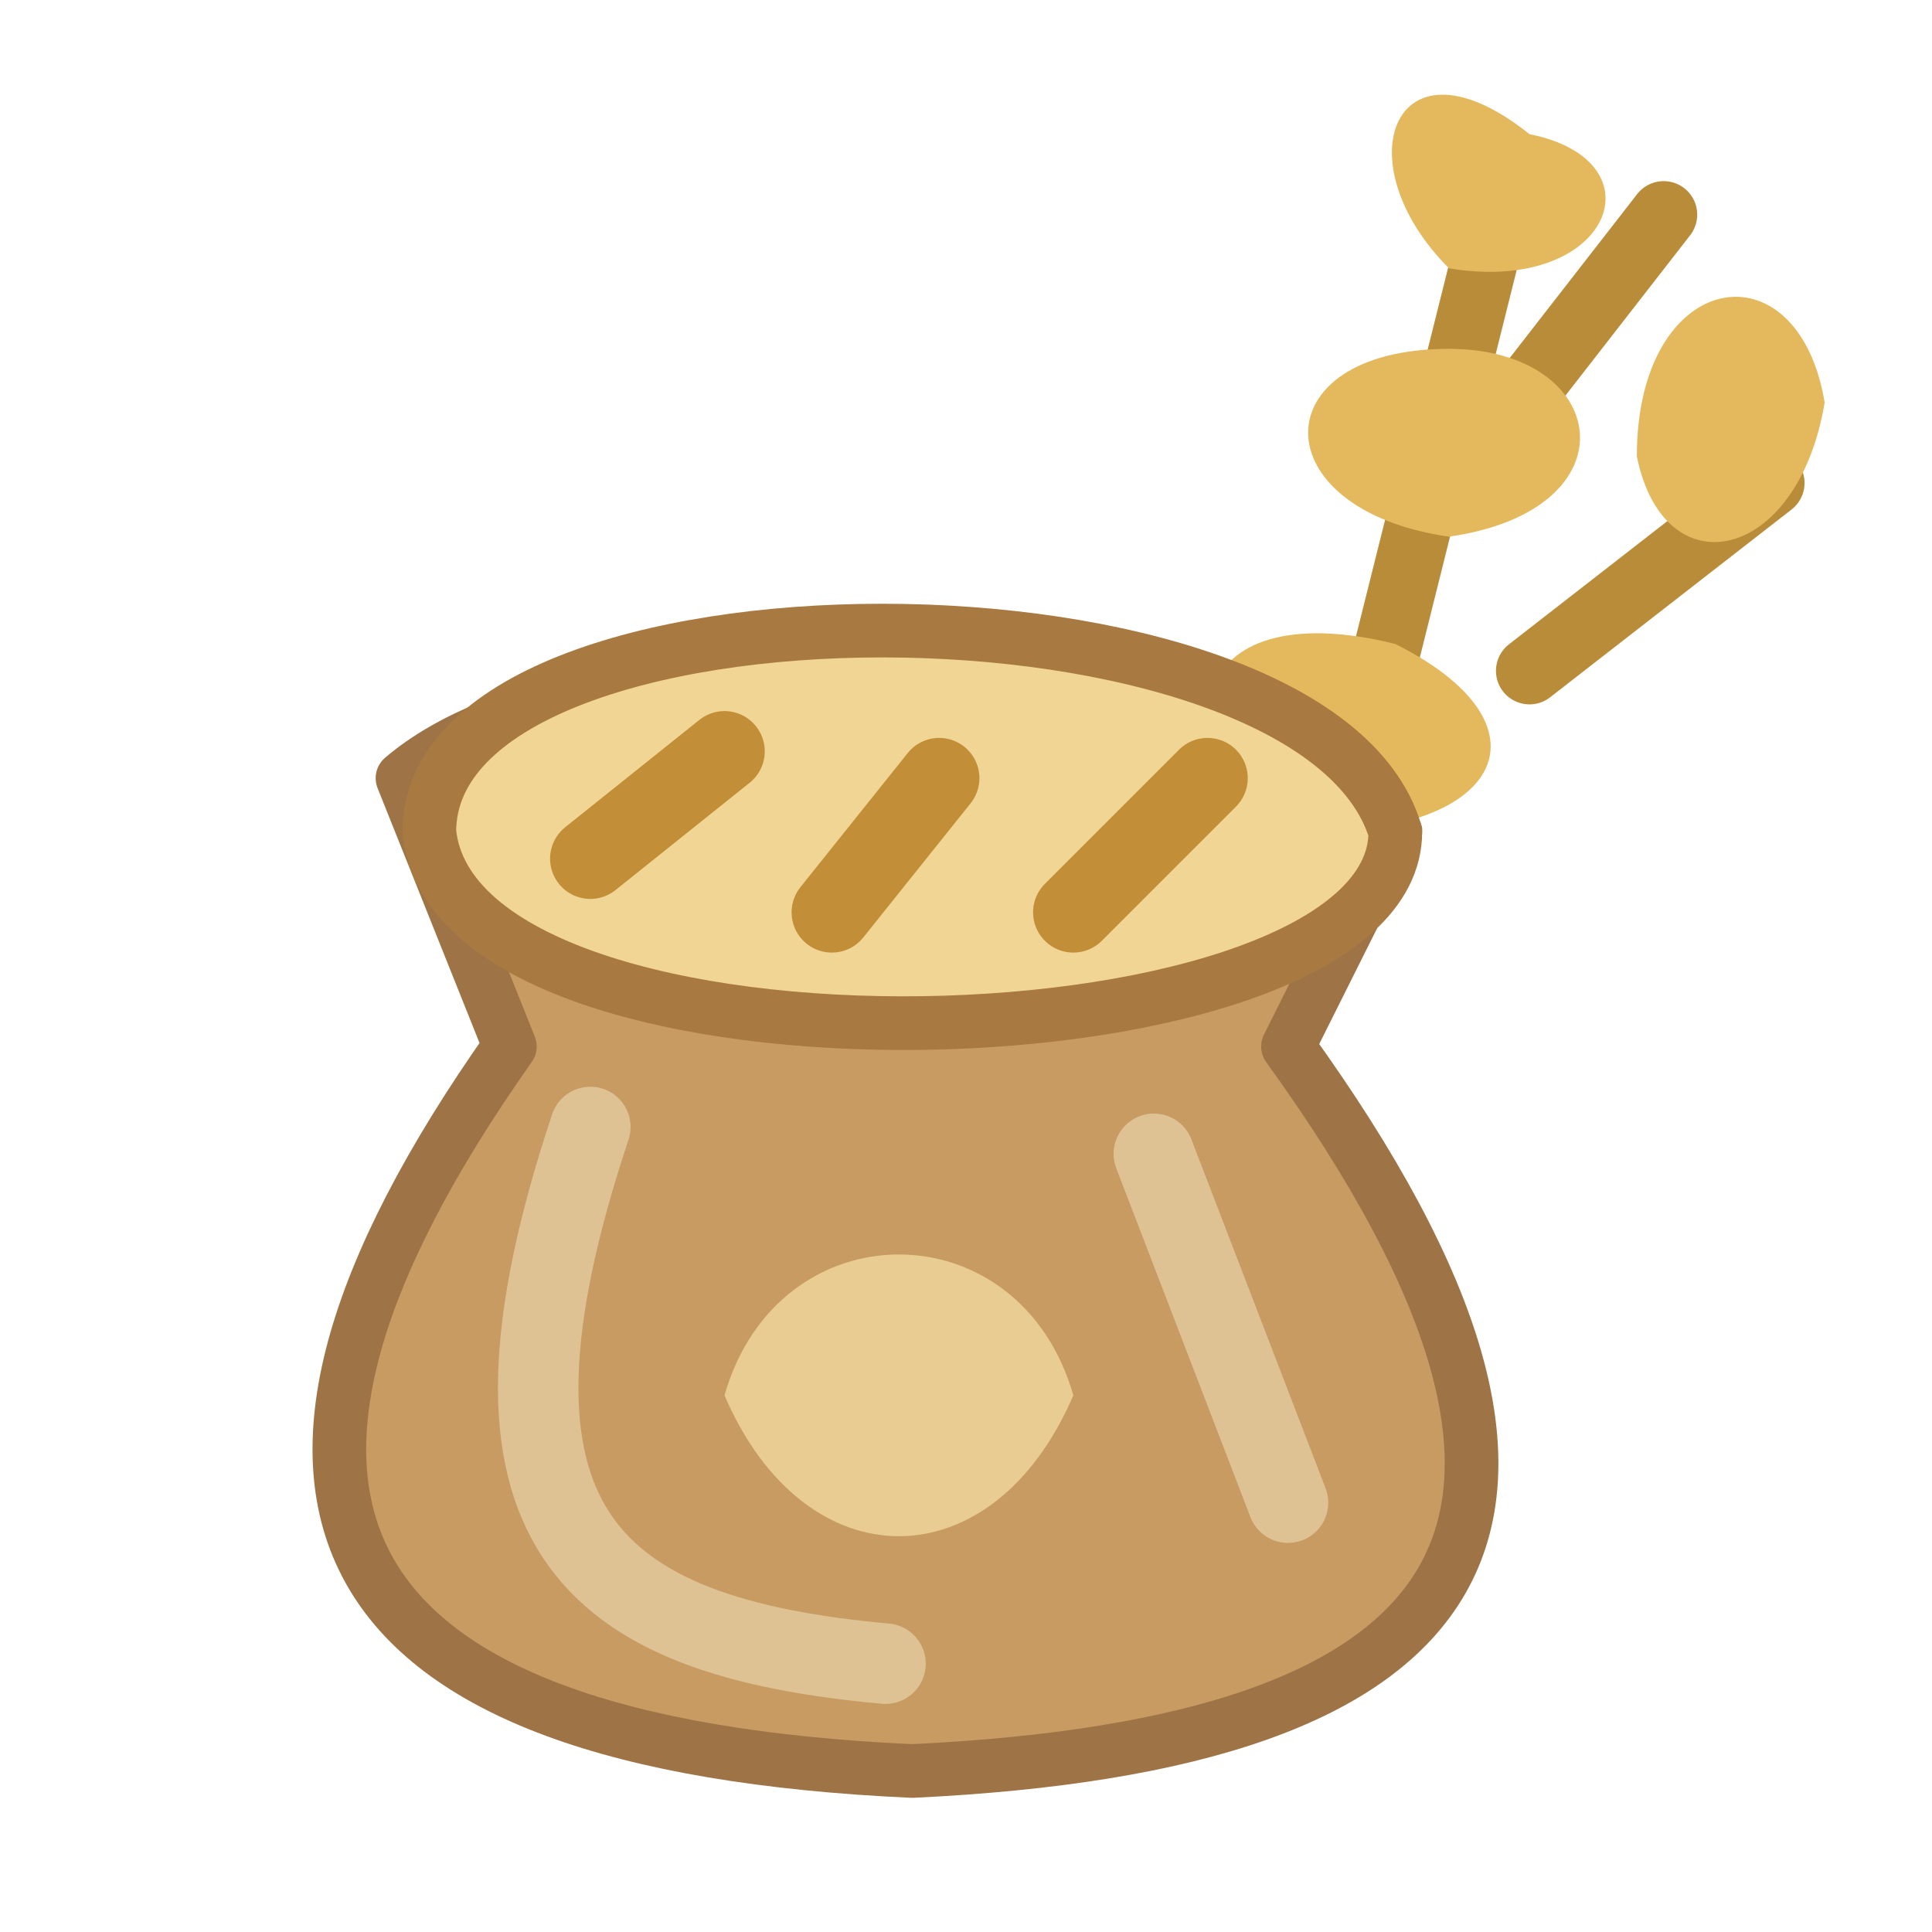
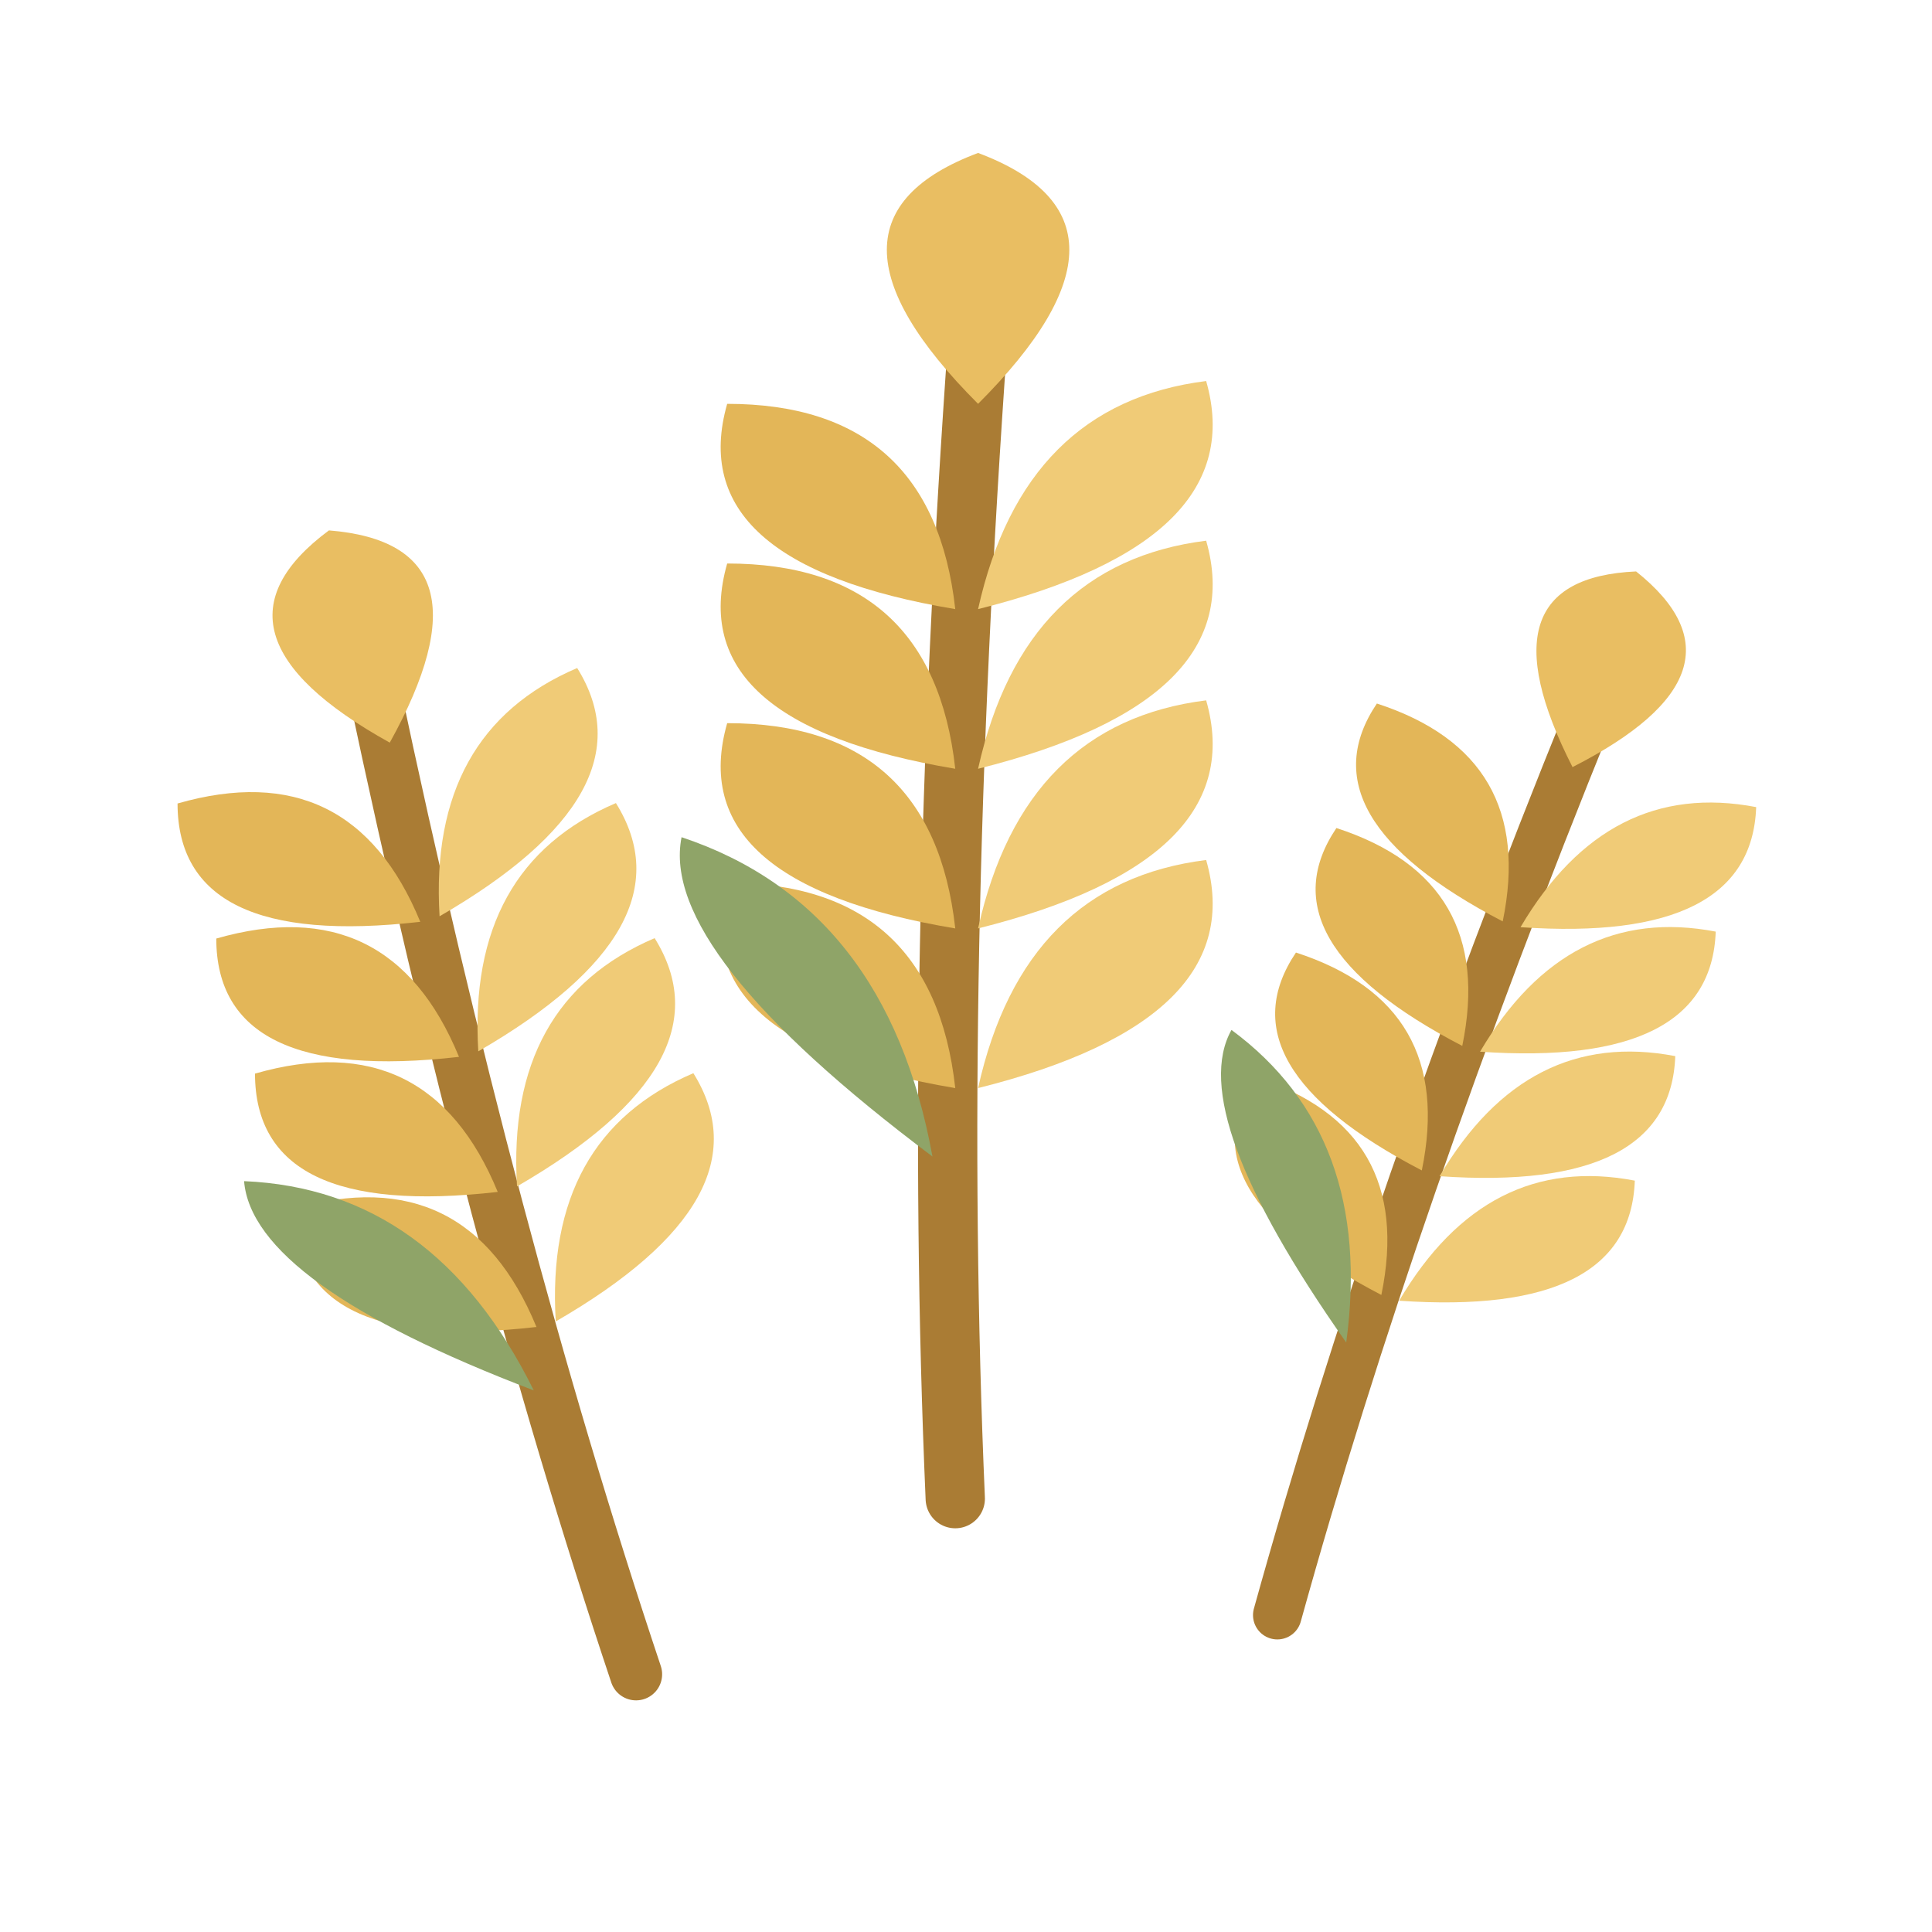
<svg xmlns="http://www.w3.org/2000/svg" width="72" height="72" viewBox="0 0 72 72">
-   <path d="M49 35L56 7M57 25L66 18M55 17L62 8" stroke="#B98C39" stroke-width="2.5" stroke-linecap="round" />
-   <path d="M54 13C47 13 47 19 54 20C61 19 60 13 54 13M57 5C52 1 50 6 54 10C60 11 62 6 57 5M61 17C61 10 67 9 68 15C67 21 62 22 61 17M52 24C44 22 43 28 49 31C56 31 58 27 52 24" fill="#E4B95E" />
-   <path d="M15 29C22 23 45 24 52 31L48 39C61 57 55 65 34 66C12 65 7 56 19 39Z" fill="#C79B61" stroke="#9E7446" stroke-width="2" stroke-linejoin="round" />
-   <path d="M16 31C16 21 49 21 52 31C52 40 17 41 16 31Z" fill="#F1D595" stroke="#A87940" stroke-width="2" />
-   <path d="M22 32L27 28M31 34L35 29M40 34L45 29" stroke="#C28E37" stroke-width="3" stroke-linecap="round" />
-   <path d="M22 42C17 57 22 61 33 62M43 43L48 56" stroke="#DEC294" stroke-width="3" stroke-linecap="round" fill="none" />
-   <path d="M27 52C29 45 38 45 40 52C37 59 30 59 27 52Z" fill="#E8CC91" />
+   <g transform="translate(5 4) scale(.85)">
+     <g transform="translate(7 17) rotate(-16 12 36) scale(0.88)">
+       <path d="M12 59Q11 36 13 8" fill="none" stroke="#AA7C34" stroke-width="2.6" stroke-linecap="round" stroke-linejoin="round" />
+       <path d="M12 20Q0 18 2 11Q11 11 12 20Z" fill="#E3B658" />
+       <path d="M13 20Q25 17 23 10Q15 11 13 20Z" fill="#F0CB77" />
+       <path d="M12 27Q0 25 2 18Q11 18 12 27Z" fill="#E3B658" />
+       <path d="M13 27Q25 24 23 17Q15 18 13 27Z" fill="#F0CB77" />
+       <path d="M12 34Q0 32 2 25Q11 25 12 34Z" fill="#E3B658" />
+       <path d="M13 34Q25 31 23 24Q15 25 13 34Z" fill="#F0CB77" />
+       <path d="M12 41Q0 39 2 32Q11 32 12 41Z" fill="#E3B658" />
+       <path d="M13 41Q25 38 23 31Q15 32 13 41Z" fill="#F0CB77" />
+       <path d="M13 11Q5 3 13 0Q21 3 13 11Z" fill="#E9BE62" />
+       <path d="M11 44Q-1 35 0 30Q9 33 11 44Z" fill="#8FA468" />
+     </g>
+     <g transform="translate(24 2) rotate(0 12 36) scale(1)">
+       <path d="M12 59Q11 36 13 8" fill="none" stroke="#AA7C34" stroke-width="2.6" stroke-linecap="round" stroke-linejoin="round" />
+       <path d="M12 20Q0 18 2 11Q11 11 12 20Z" fill="#E3B658" />
+       <path d="M13 20Q25 17 23 10Q15 11 13 20Z" fill="#F0CB77" />
+       <path d="M12 27Q0 25 2 18Q11 18 12 27Z" fill="#E3B658" />
+       <path d="M13 27Q25 24 23 17Q15 18 13 27Z" fill="#F0CB77" />
+       <path d="M12 34Q0 32 2 25Q11 25 12 34Z" fill="#E3B658" />
+       <path d="M13 34Q25 31 23 24Q15 25 13 34Z" fill="#F0CB77" />
+       <path d="M12 41Q0 39 2 32Q11 32 12 41Z" fill="#E3B658" />
+       <path d="M13 41Q25 38 23 31Q15 32 13 41Z" fill="#F0CB77" />
+       <path d="M13 11Q5 3 13 0Q21 3 13 11Z" fill="#E9BE62" />
+       <path d="M11 44Q-1 35 0 30Q9 33 11 44Z" fill="#8FA468" />
+     </g>
+     <g transform="translate(44 19) rotate(18 12 36) scale(0.82)">
+       <path d="M12 59Q11 36 13 8" fill="none" stroke="#AA7C34" stroke-width="2.6" stroke-linecap="round" stroke-linejoin="round" />
+       <path d="M12 20Q0 18 2 11Q11 11 12 20Z" fill="#E3B658" />
+       <path d="M13 20Q25 17 23 10Q15 11 13 20Z" fill="#F0CB77" />
+       <path d="M12 27Q0 25 2 18Q11 18 12 27Z" fill="#E3B658" />
+       <path d="M13 27Q25 24 23 17Q15 18 13 27Z" fill="#F0CB77" />
+       <path d="M12 34Q0 32 2 25Q11 25 12 34Z" fill="#E3B658" />
+       <path d="M13 34Q25 31 23 24Q15 25 13 34Z" fill="#F0CB77" />
+       <path d="M12 41Q0 39 2 32Q11 32 12 41Z" fill="#E3B658" />
+       <path d="M13 41Q25 38 23 31Q15 32 13 41Z" fill="#F0CB77" />
+       <path d="M13 11Q5 3 13 0Q21 3 13 11Z" fill="#E9BE62" />
+       <path d="M11 44Q-1 35 0 30Q9 33 11 44Z" fill="#8FA468" />
+     </g>
+   </g>
</svg>
